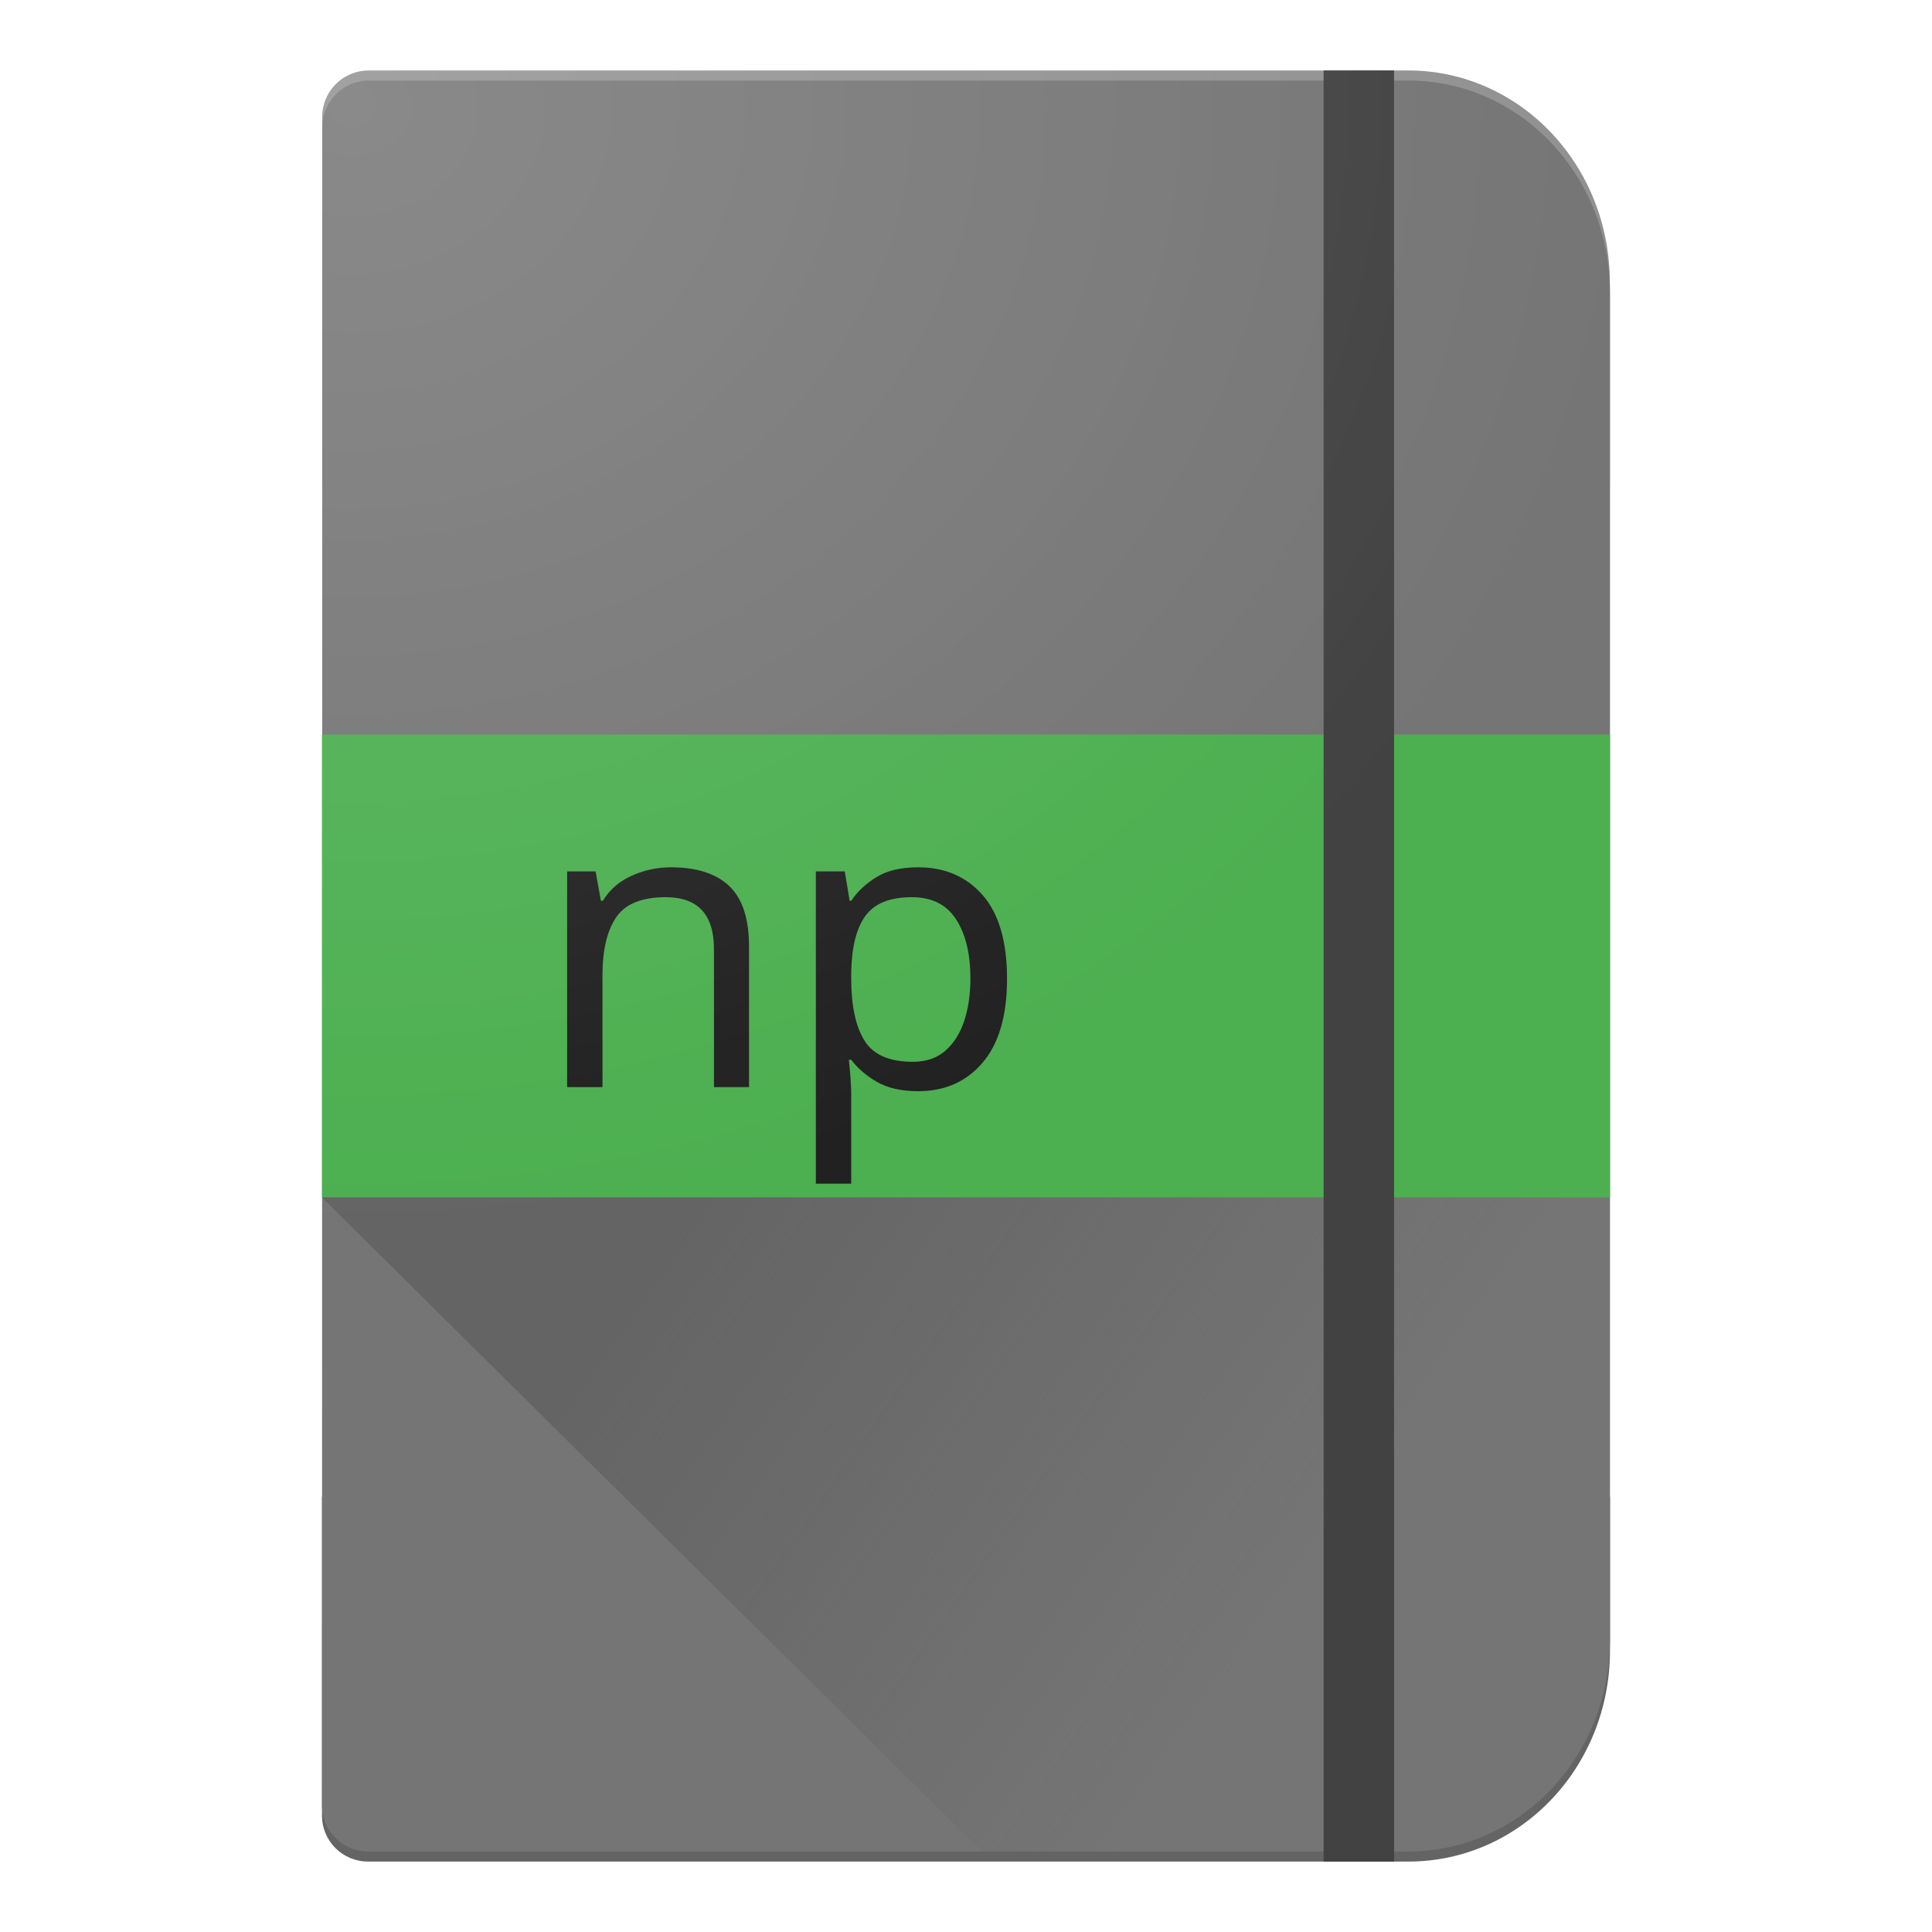
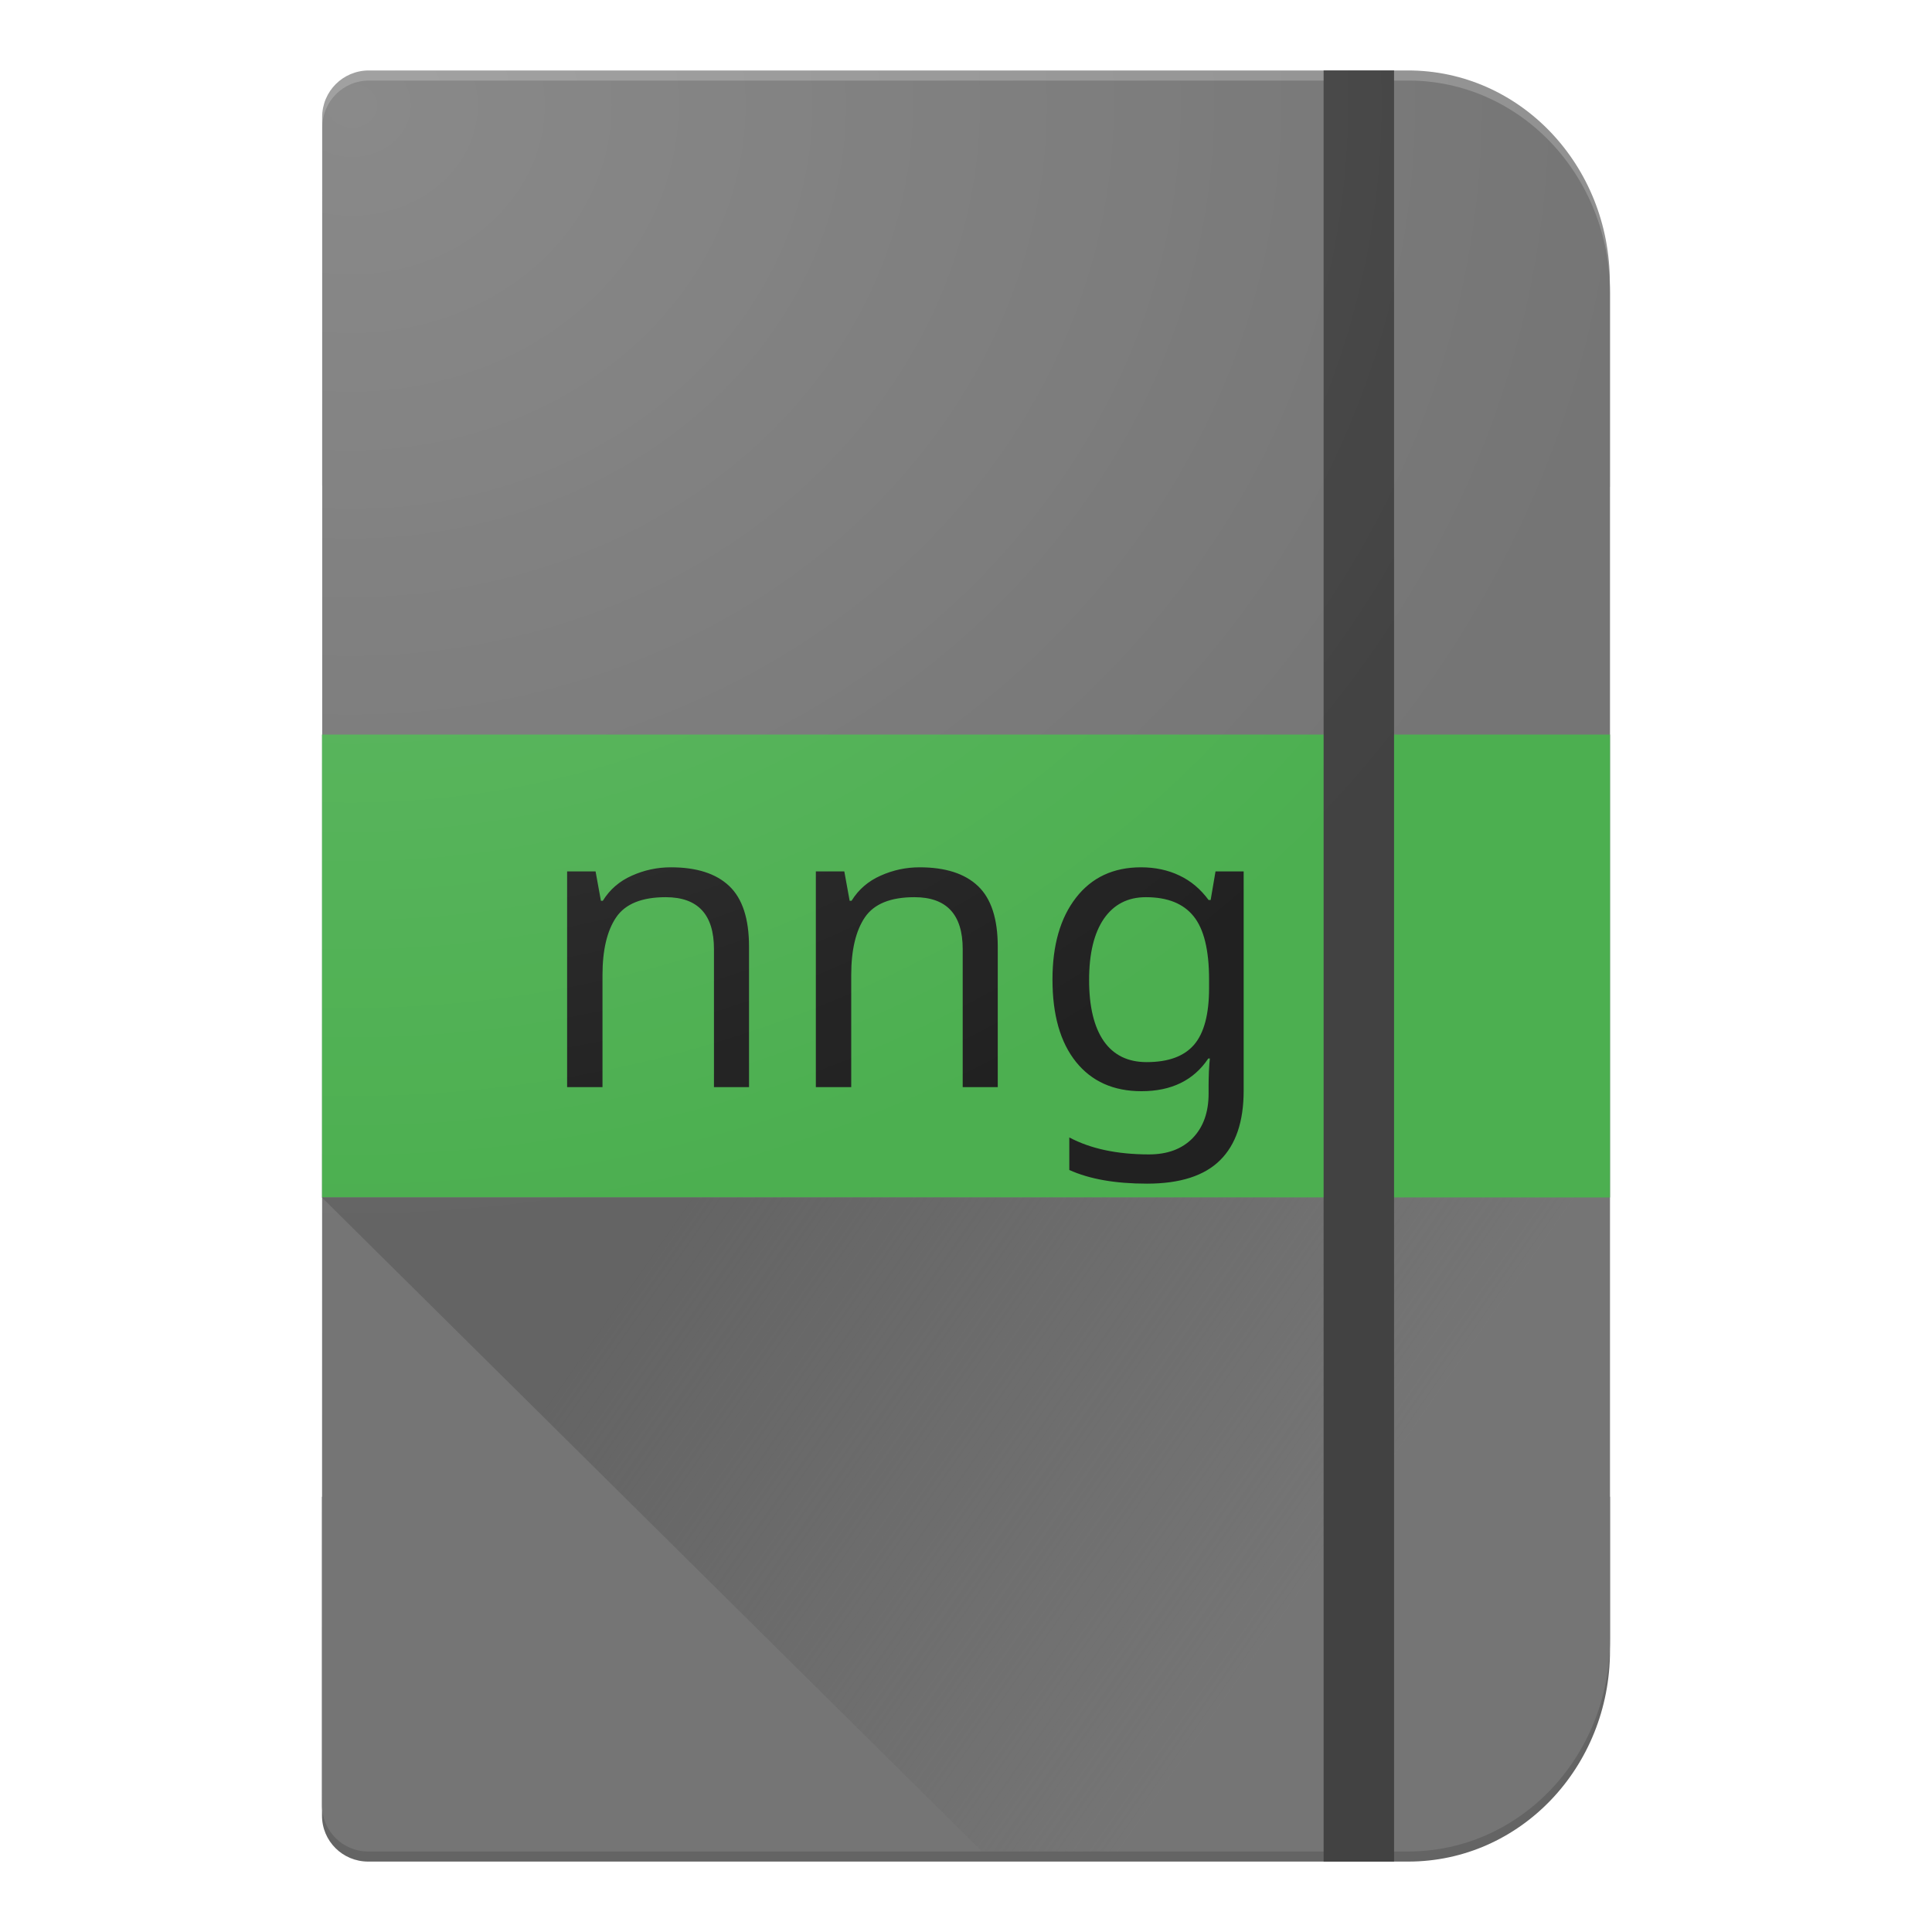
<svg xmlns="http://www.w3.org/2000/svg" xmlns:xlink="http://www.w3.org/1999/xlink" version="1.1" id="svg2" viewBox="0 0 192 192" height="192" width="192">
  <defs id="defs4">
    <linearGradient id="linearGradient4296">
      <stop id="stop4298" offset="0" style="stop-color:#646464;stop-opacity:1" />
      <stop id="stop4300" offset="1" style="stop-color:#646464;stop-opacity:0" />
    </linearGradient>
    <linearGradient id="Ombra_1">
      <stop style="stop-color:#ffffff;stop-opacity:0.15" offset="0" id="stop4284" />
      <stop style="stop-color:#ffffff;stop-opacity:0" offset="1" id="stop4286" />
    </linearGradient>
    <radialGradient gradientUnits="userSpaceOnUse" gradientTransform="matrix(0.01609262,1.678049,-1.91409,0.01835633,1707.718,797.4054)" r="66.468" fy="874.184" fx="34.212" cy="874.184" cx="34.212" id="radialGradient4155" xlink:href="#Ombra_1" />
    <linearGradient gradientTransform="translate(0,-2.96875)" gradientUnits="userSpaceOnUse" y2="1032.329" x2="121.988" y1="990.829" x1="62.5" id="linearGradient4280" xlink:href="#linearGradient4296" />
  </defs>
  <g transform="translate(0,-860.3622)" id="layer1">
    <path id="rect4136-4-4" d="m 32,1009.112 0,31.688 c 0,2.529 2.048,4.564 4.593,4.564 l 5.454,0 33.331,0 64.568,0 c 11.11,0 20.054,-9.357 20.054,-20.98 l 0,-15.273 -128,0 z" style="fill:#646464;fill-opacity:1;stroke:#000000;stroke-width:0;stroke-linejoin:round;stroke-miterlimit:4;stroke-dasharray:none;stroke-opacity:1" />
    <path id="rect4136-4-3-3" d="m 36.659,867.364 c -2.573,0 -4.644,2.066 -4.644,4.633 l 0,36.598 c 0,0.05 0.009,0.097 0.014,0.146 l 127.955,0 0,-20.317 c -3e-5,-11.667 -8.944,-21.06 -20.054,-21.06 l -64.589,0 -33.31,0 -5.372,0 z" style="fill:#919191;fill-opacity:1;stroke:#000000;stroke-width:0;stroke-linejoin:round;stroke-miterlimit:4;stroke-dasharray:none;stroke-opacity:1" />
    <path id="rect4136-40" d="m 36.675,868.367 c -2.573,0 -4.644,2.072 -4.644,4.646 l -0.031,166.752 c 0,2.546 2.048,4.596 4.593,4.596 l 5.454,0 33.331,0 64.568,0 c 11.11,0 20.054,-9.421 20.054,-21.122 l 0,-133.749 c 0,-11.701 -8.944,-21.122 -20.054,-21.122 l -64.589,0 -33.31,0 -5.372,0 z" style="fill:#757575;fill-opacity:1;stroke:#000000;stroke-width:0;stroke-linejoin:round;stroke-miterlimit:4;stroke-dasharray:none;stroke-opacity:1" />
    <rect ry="0" y="933.362" x="32" height="46" width="128" id="rect4167-1" style="fill:#4caf50;fill-opacity:1;stroke:#000000;stroke-width:0;stroke-linecap:butt;stroke-linejoin:round;stroke-miterlimit:4;stroke-dasharray:none;stroke-opacity:1" />
    <text id="text4303-0" y="968.401" x="52.953" style="font-style:normal;font-weight:normal;font-size:40px;line-height:125%;font-family:Sans;letter-spacing:0px;word-spacing:0px;fill:#212121;fill-opacity:1;stroke:none;stroke-width:1px;stroke-linecap:butt;stroke-linejoin:miter;stroke-opacity:1;" xml:space="preserve">
-       <tspan y="968.401" x="52.953" id="tspan4305-8">np</tspan>
+       <tspan y="968.401" x="52.953" id="tspan4305-8">nng</tspan>
    </text>
    <path id="rect4136-40-9" d="m 32,979.363 0,0.012 65.588,64.984 42.346,0 c 4.149,0 7.996,-1.315 11.188,-3.57 l 5.707,-6.172 c 1.992,-3.283 3.16,-7.18 3.16,-11.381 l 0,-43.865 -0.008,-0.01 -127.98,0 z" style="fill:url(#linearGradient4280);fill-opacity:1;stroke:#000000;stroke-width:0;stroke-linejoin:round;stroke-miterlimit:4;stroke-dasharray:none;stroke-opacity:1" />
    <rect y="867.362" x="131.539" height="178.001" width="7" id="rect4307-5" style="fill:#424242;fill-opacity:1;stroke:none;stroke-width:0;stroke-linecap:butt;stroke-linejoin:round;stroke-miterlimit:4;stroke-dasharray:none;stroke-opacity:1" />
    <rect y="864.772" x="29.034" height="182.434" width="132.936" id="rect5460" style="fill:url(#radialGradient4155);fill-opacity:1;stroke:none;stroke-width:0;stroke-linecap:butt;stroke-linejoin:round;stroke-miterlimit:4;stroke-dasharray:none;stroke-opacity:1" />
  </g>
</svg>
